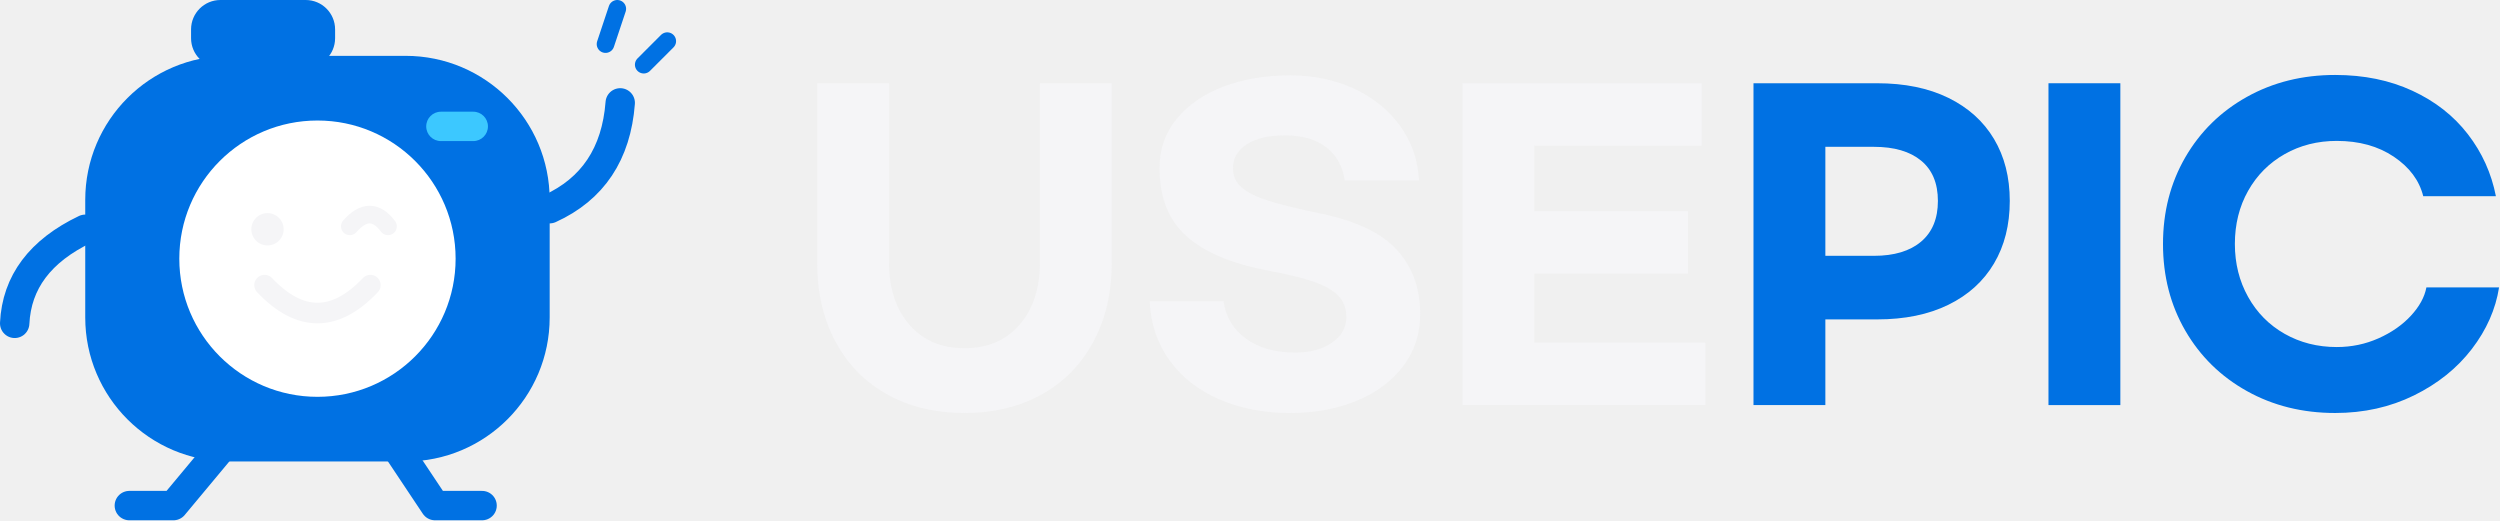
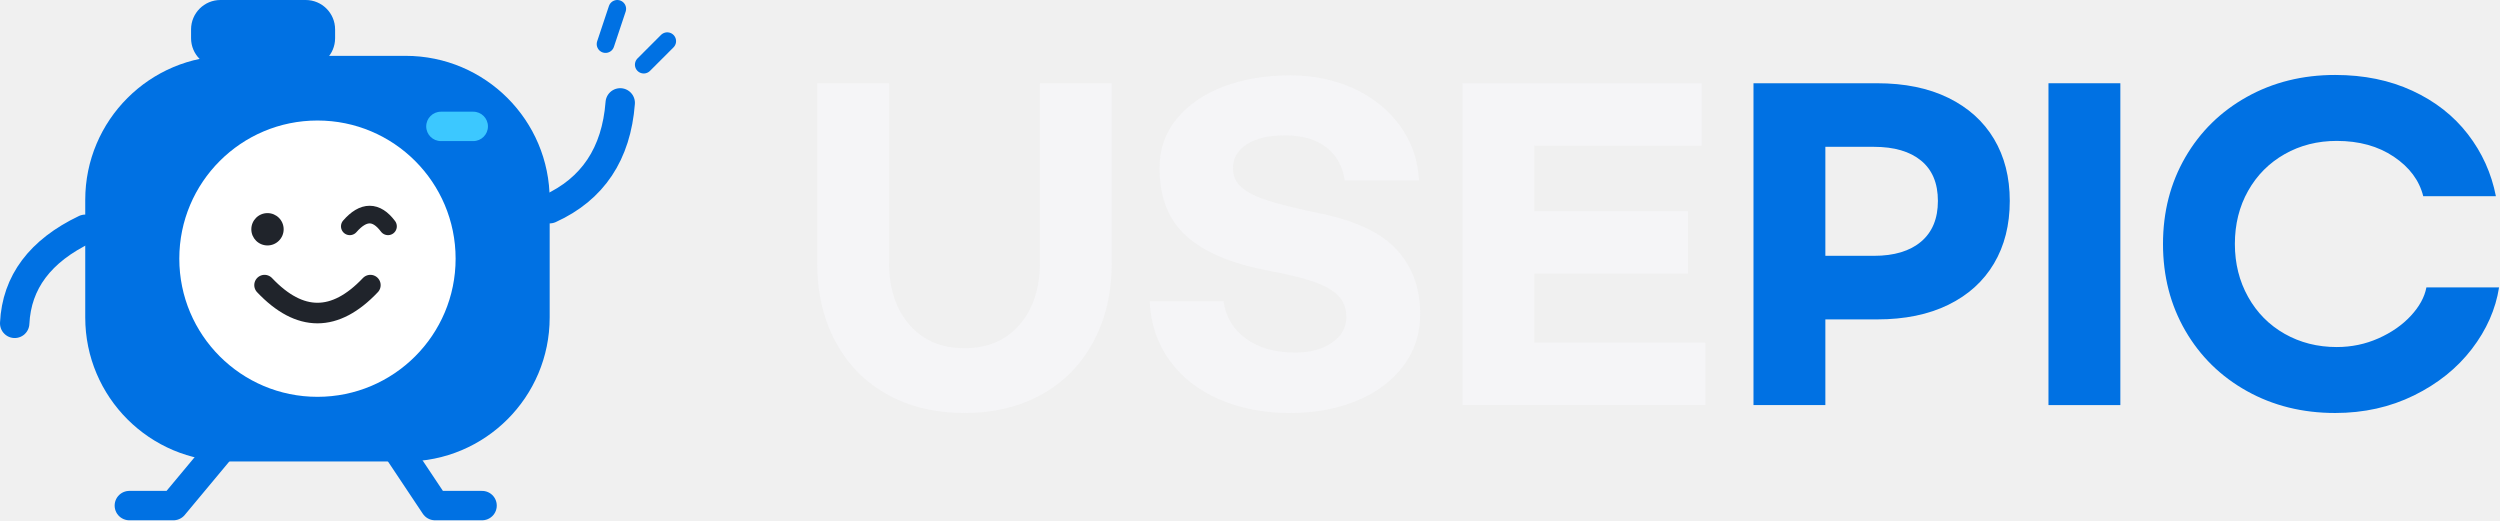
<svg xmlns="http://www.w3.org/2000/svg" viewBox="32 58 850.5 177" role="img" width="850.5" height="177">
  <g transform="translate(12 10)">
    <path d="M49 126 Q26 137 25 158 M207 119 Q229 109 231 83 M94 202 L79 220 H64 M156 202 L168 220 H184" fill="none" stroke="#0071E3" stroke-width="10" stroke-linecap="round" stroke-linejoin="round" />
    <rect x="85" y="48" width="49" height="23" rx="10" fill="#0071E3" />
    <rect x="49" y="67" width="158" height="138" rx="49" fill="#0071E3" />
    <circle cx="128" cy="136" r="47" fill="white" />
-     <circle cx="111" cy="126" r="5.5" fill="#F5F5F7" />
-     <path d="M139 125 Q146 117 152 125" fill="none" stroke="#F5F5F7" stroke-width="6" stroke-linecap="round" stroke-linejoin="round" />
-     <path d="M110 145 Q128 164 146 145" fill="none" stroke="#F5F5F7" stroke-width="7" stroke-linecap="round" stroke-linejoin="round" />
+     <circle cx="111" cy="126" r="5.5" fill="#20242B" />
+     <path d="M139 125 Q146 117 152 125" fill="none" stroke="#20242B" stroke-width="6" stroke-linecap="round" stroke-linejoin="round" />
+     <path d="M110 145 Q128 164 146 145" fill="none" stroke="#20242B" stroke-width="7" stroke-linecap="round" stroke-linejoin="round" />
    <rect x="165" y="86" width="21" height="10" rx="5" fill="#3CC8FF" />
    <path d="M226 63 L230 51 M239 70 L247 62" fill="none" stroke="#0071E3" stroke-width="6" stroke-linecap="round" stroke-linejoin="round" />
  </g>
  <g transform="translate(301.671 183.722) scale(0.134346)">
    <path fill="#F5F5F7" d="M62 -725H244V-271Q244 -173 295.5 -113.5Q347 -54 435 -54Q523 -54 574.5 -113.5Q626 -173 626 -271V-725H808V-271Q808 -157 761.5 -70.5Q715 16 630.5 63.0Q546 110 435 110Q324 110 239.5 63.0Q155 16 108.5 -70.5Q62 -157 62 -271Z" />
    <path fill="#F5F5F7" d="M1586 -479H1398Q1390 -533 1351.0 -563.0Q1312 -593 1247 -593Q1185 -593 1150.0 -570.5Q1115 -548 1115 -510Q1115 -480 1137.0 -461.0Q1159 -442 1204.5 -427.5Q1250 -413 1337 -395Q1472 -367 1530.5 -302.5Q1589 -238 1589 -141Q1589 -65 1545.5 -8.0Q1502 49 1427.0 79.5Q1352 110 1260 110Q1160 110 1080.5 75.5Q1001 41 954.5 -23.0Q908 -87 904 -173H1091Q1099 -114 1147.5 -78.5Q1196 -43 1273 -43Q1329 -43 1365.5 -68.0Q1402 -93 1402 -133Q1402 -165 1382.5 -186.0Q1363 -207 1320.5 -222.0Q1278 -237 1202 -251Q1065 -277 997.0 -338.0Q929 -399 929 -510Q929 -582 972.5 -635.0Q1016 -688 1091.0 -716.5Q1166 -745 1259 -745Q1349 -745 1422.0 -711.0Q1495 -677 1538.5 -616.5Q1582 -556 1586 -479Z" />
    <path fill="#F5F5F7" d="M1696 -725H2302V-567H1878V-401H2267V-243H1878V-68H2311V90H1696Z" />
    <path fill="#0071E3" d="M2433 -725H2746Q2851 -725 2926.5 -688.0Q3002 -651 3042.0 -584.0Q3082 -517 3082 -427Q3082 -336 3042.0 -268.5Q3002 -201 2926.5 -164.0Q2851 -127 2746 -127H2615V90H2433ZM2738 -288Q2815 -288 2857.5 -324.0Q2900 -360 2900 -427Q2900 -494 2857.5 -529.0Q2815 -564 2738 -564H2615V-288Z" />
    <path fill="#0071E3" d="M3362 -725V90H3180V-725Z" />
    <path fill="#0071E3" d="M3470 -318Q3470 -440 3526.5 -537.5Q3583 -635 3682.5 -690.5Q3782 -746 3906 -746Q4015 -746 4101.5 -706.0Q4188 -666 4242.0 -596.0Q4296 -526 4313 -439H4129Q4114 -499 4054.5 -539.0Q3995 -579 3910 -579Q3837 -579 3778.0 -545.5Q3719 -512 3685.5 -452.5Q3652 -393 3652 -318Q3652 -244 3685.5 -184.0Q3719 -124 3778.0 -90.5Q3837 -57 3910 -57Q3966 -57 4015.5 -79.0Q4065 -101 4097.5 -136.0Q4130 -171 4137 -208H4321Q4308 -125 4252.0 -52.0Q4196 21 4105.5 65.5Q4015 110 3906 110Q3782 110 3682.5 54.5Q3583 -1 3526.5 -98.5Q3470 -196 3470 -318Z" />
  </g>
</svg>
